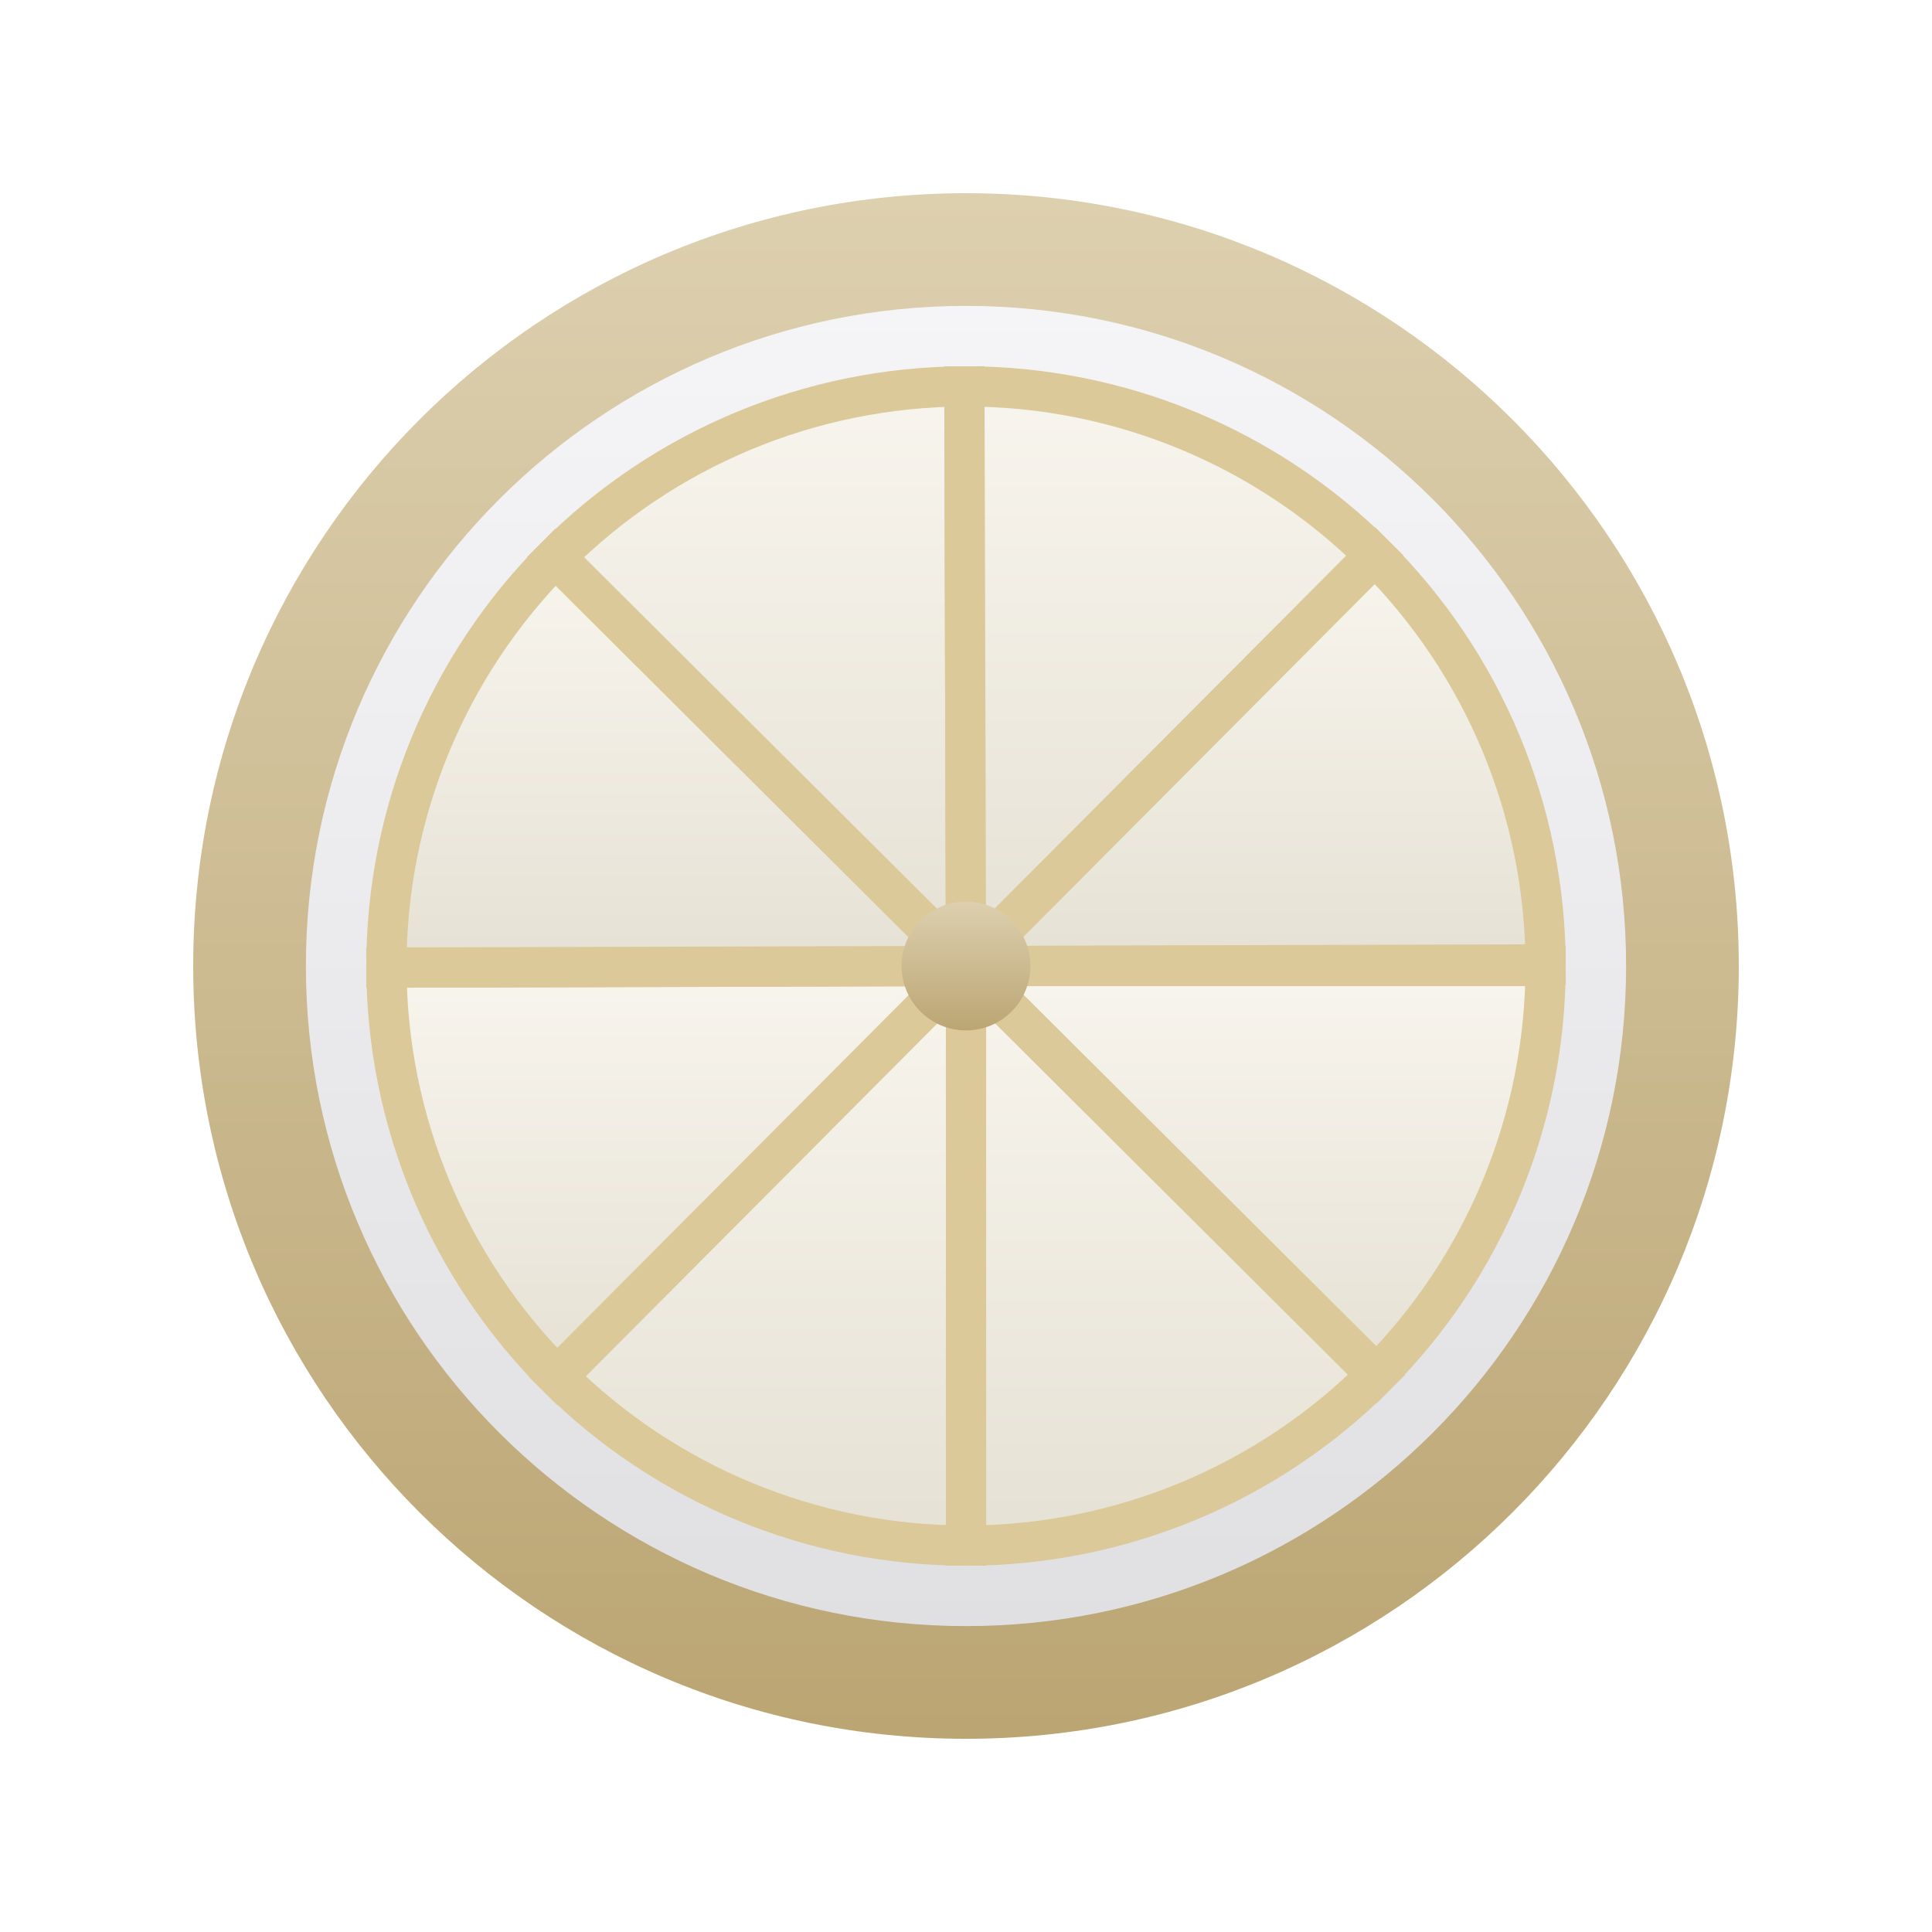
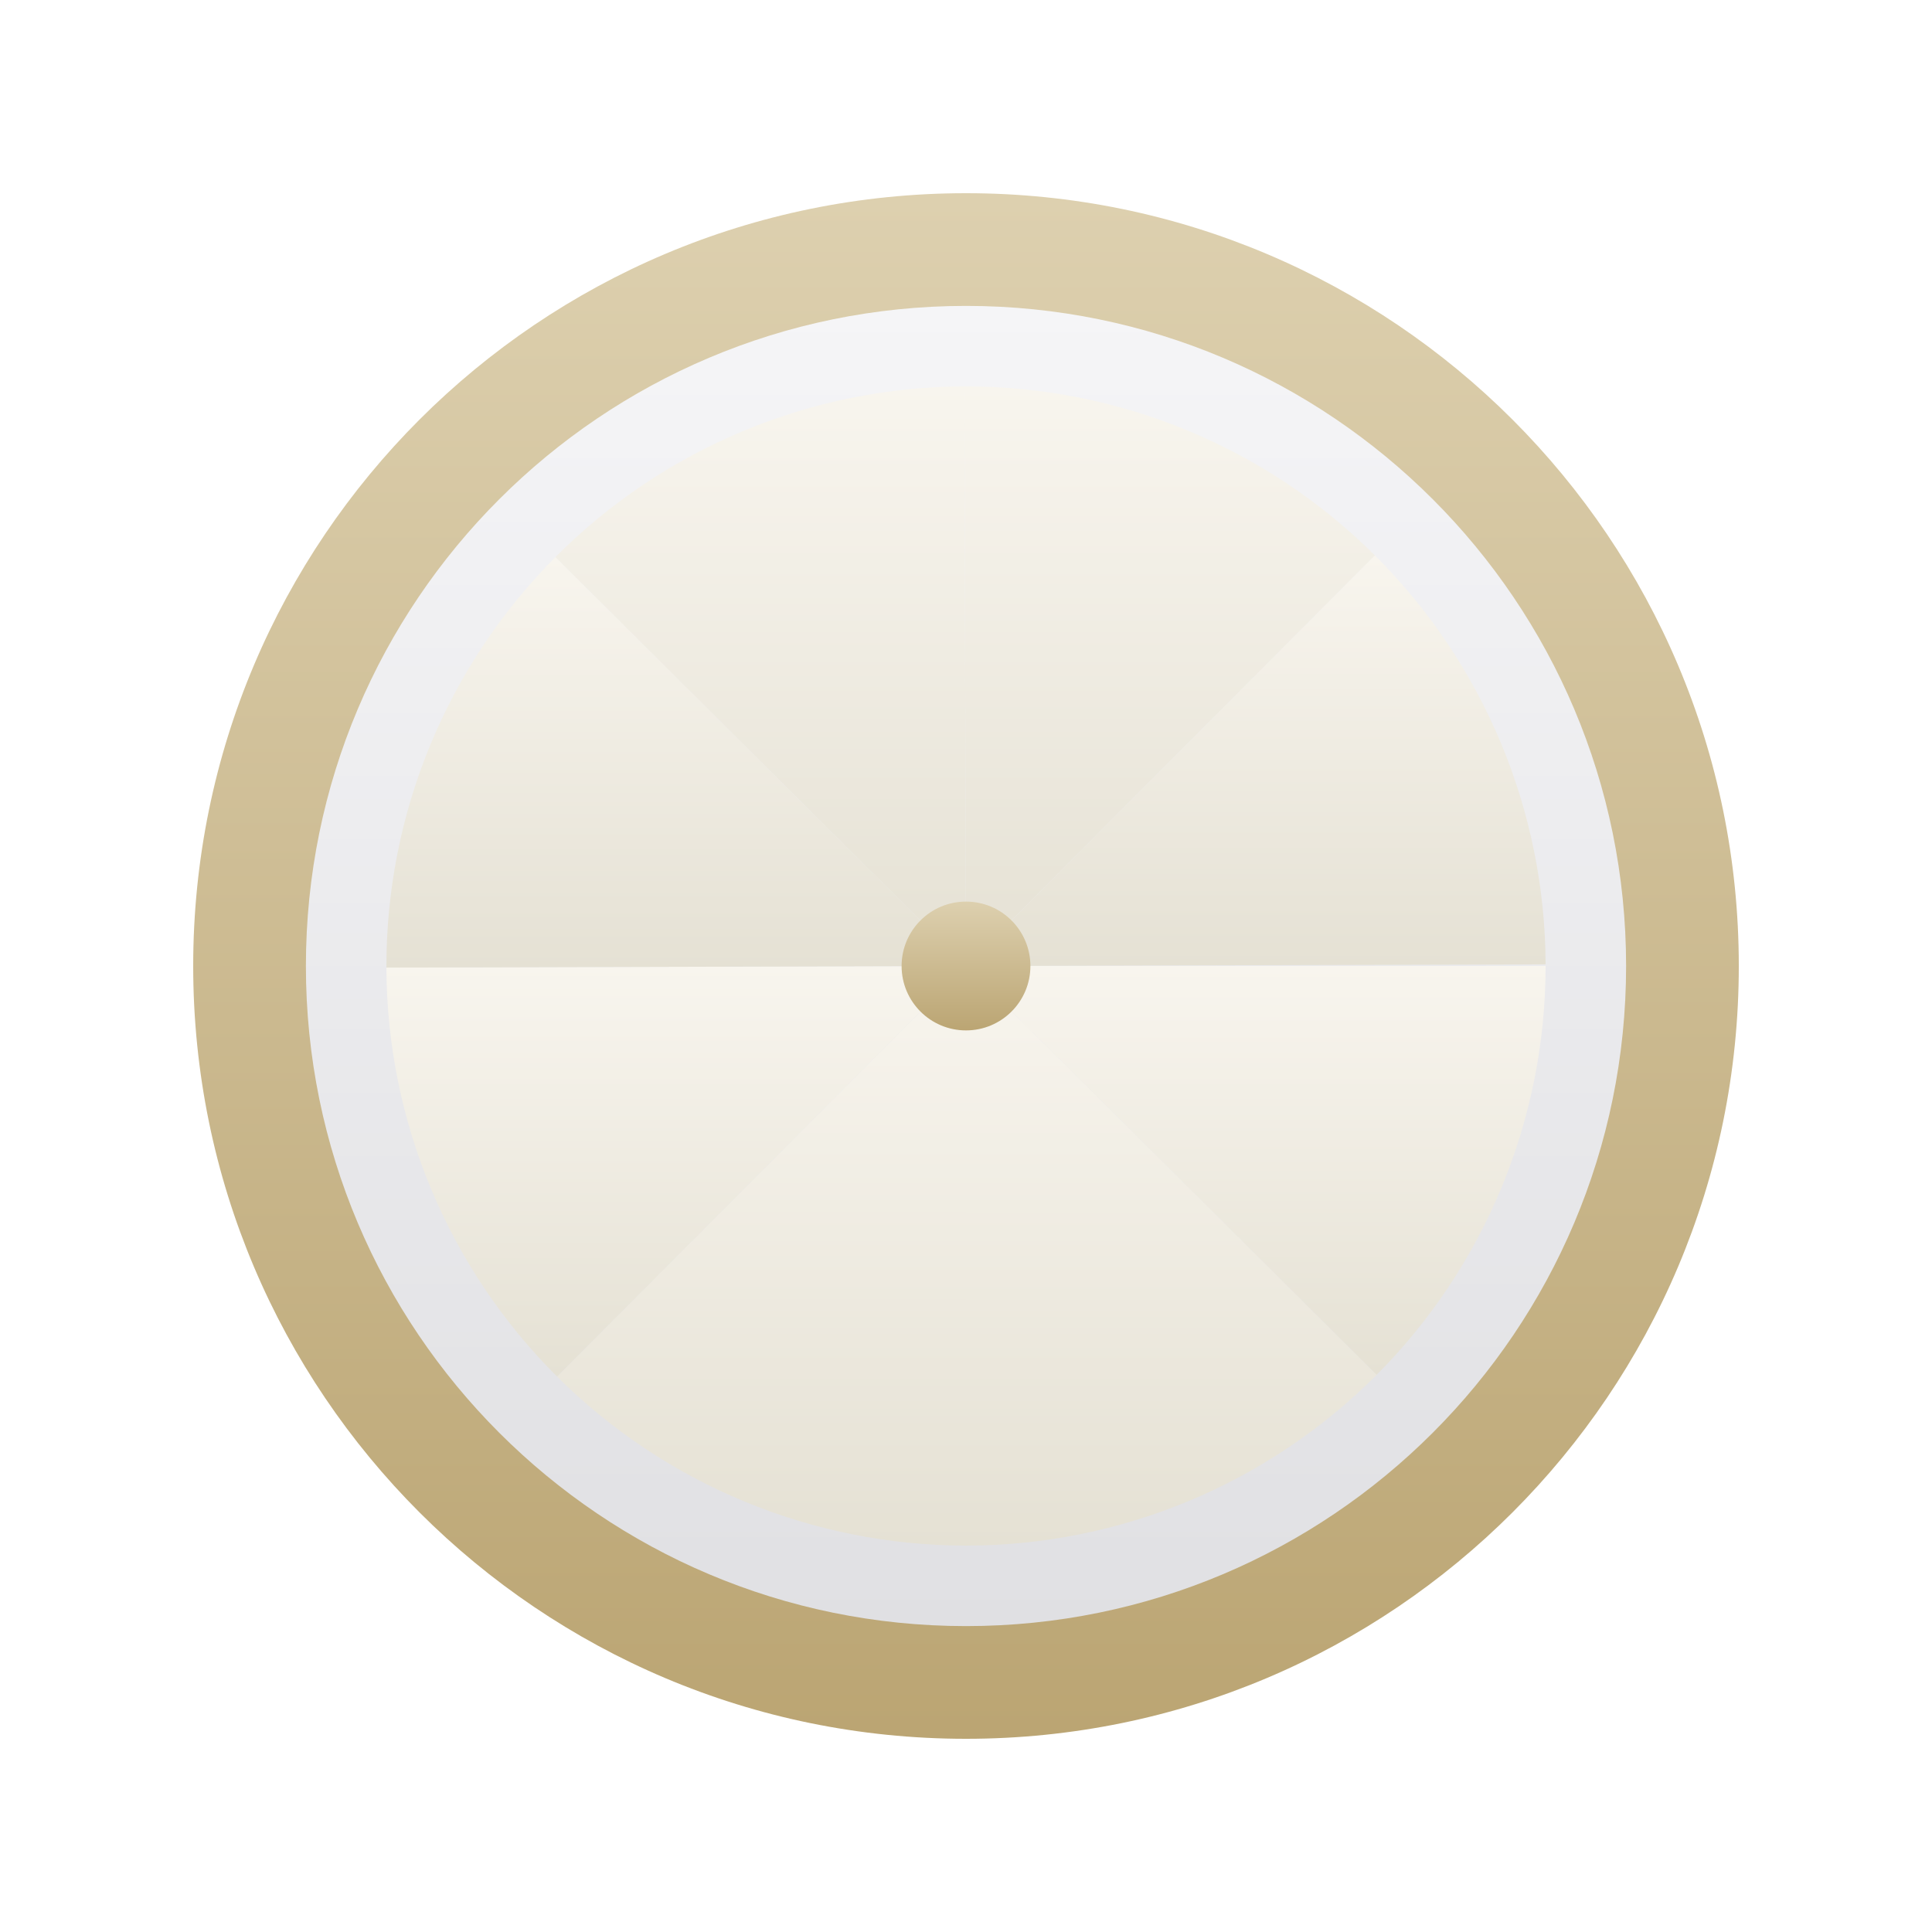
<svg xmlns="http://www.w3.org/2000/svg" viewBox="0 0 120 120" width="120" height="120">
  <defs>
    <linearGradient id="s8floatlemon1" x1="0" y1="0" x2="0" y2="1">
      <stop offset="0" stop-color="#ddd0af" />
      <stop offset="1" stop-color="#bba573" />
    </linearGradient>
    <linearGradient id="s8floatlemon2" x1="0" y1="0" x2="0" y2="1">
      <stop offset="0" stop-color="#f5f5f7" />
      <stop offset="1" stop-color="#e0e0e3" />
    </linearGradient>
    <linearGradient id="s8floatlemon3" x1="0" y1="0" x2="0" y2="1">
      <stop offset="0" stop-color="#f8f5ee" />
      <stop offset="1" stop-color="#e5e1d4" />
    </linearGradient>
    <linearGradient id="s8floatlemon4" x1="0" y1="0" x2="0" y2="1">
      <stop offset="0" stop-color="#f8f5ee" />
      <stop offset="1" stop-color="#e5e1d4" />
    </linearGradient>
    <linearGradient id="s8floatlemon5" x1="0" y1="0" x2="0" y2="1">
      <stop offset="0" stop-color="#f8f5ee" />
      <stop offset="1" stop-color="#e5e1d4" />
    </linearGradient>
    <linearGradient id="s8floatlemon6" x1="0" y1="0" x2="0" y2="1">
      <stop offset="0" stop-color="#f8f5ee" />
      <stop offset="1" stop-color="#e5e1d4" />
    </linearGradient>
    <linearGradient id="s8floatlemon7" x1="0" y1="0" x2="0" y2="1">
      <stop offset="0" stop-color="#f8f5ee" />
      <stop offset="1" stop-color="#e5e1d4" />
    </linearGradient>
    <linearGradient id="s8floatlemon8" x1="0" y1="0" x2="0" y2="1">
      <stop offset="0" stop-color="#f8f5ee" />
      <stop offset="1" stop-color="#e5e1d4" />
    </linearGradient>
    <linearGradient id="s8floatlemon9" x1="0" y1="0" x2="0" y2="1">
      <stop offset="0" stop-color="#f8f5ee" />
      <stop offset="1" stop-color="#e5e1d4" />
    </linearGradient>
    <linearGradient id="s8floatlemon10" x1="0" y1="0" x2="0" y2="1">
      <stop offset="0" stop-color="#f8f5ee" />
      <stop offset="1" stop-color="#e5e1d4" />
    </linearGradient>
    <linearGradient id="s8floatlemon11" x1="0" y1="0" x2="0" y2="1">
      <stop offset="0" stop-color="#ddd0af" />
      <stop offset="1" stop-color="#bba573" />
    </linearGradient>
  </defs>
  <circle cx="60" cy="60" r="48" fill="url(#s8floatlemon1)" />
  <circle cx="60" cy="60" r="41" fill="url(#s8floatlemon2)" />
-   <path d="M60 60 L96.0 60.0 A36 36 0 0 1 85.5 85.4 Z" fill="url(#s8floatlemon3)" stroke="#dcc99a" stroke-width="2.5" />
-   <path d="M60 60 L85.5 85.4 A36 36 0 0 1 60.0 96.0 Z" fill="url(#s8floatlemon4)" stroke="#dcc99a" stroke-width="2.5" />
-   <path d="M60 60 L60.0 96.0 A36 36 0 0 1 34.6 85.5 Z" fill="url(#s8floatlemon5)" stroke="#dcc99a" stroke-width="2.5" />
-   <path d="M60 60 L34.6 85.5 A36 36 0 0 1 24.0 60.1 Z" fill="url(#s8floatlemon6)" stroke="#dcc99a" stroke-width="2.5" />
-   <path d="M60 60 L24.0 60.1 A36 36 0 0 1 34.5 34.6 Z" fill="url(#s8floatlemon7)" stroke="#dcc99a" stroke-width="2.5" />
-   <path d="M60 60 L34.5 34.6 A36 36 0 0 1 59.9 24.0 Z" fill="url(#s8floatlemon8)" stroke="#dcc99a" stroke-width="2.5" />
-   <path d="M60 60 L59.9 24.0 A36 36 0 0 1 85.4 34.5 Z" fill="url(#s8floatlemon9)" stroke="#dcc99a" stroke-width="2.5" />
-   <path d="M60 60 L85.4 34.5 A36 36 0 0 1 96.0 59.9 Z" fill="url(#s8floatlemon10)" stroke="#dcc99a" stroke-width="2.5" />
+   <path d="M60 60 L96.0 60.0 A36 36 0 0 1 85.5 85.4 Z" fill="url(#s8floatlemon3)" stroke="none" stroke-width="2.5" />
+   <path d="M60 60 L85.5 85.4 A36 36 0 0 1 60.0 96.0 Z" fill="url(#s8floatlemon4)" stroke="none" stroke-width="2.5" />
+   <path d="M60 60 L60.0 96.0 A36 36 0 0 1 34.6 85.5 Z" fill="url(#s8floatlemon5)" stroke="none" stroke-width="2.5" />
+   <path d="M60 60 L34.6 85.5 A36 36 0 0 1 24.0 60.1 Z" fill="url(#s8floatlemon6)" stroke="none" stroke-width="2.5" />
+   <path d="M60 60 L24.0 60.1 A36 36 0 0 1 34.5 34.6 Z" fill="url(#s8floatlemon7)" stroke="none" stroke-width="2.5" />
+   <path d="M60 60 L34.5 34.6 A36 36 0 0 1 59.9 24.0 Z" fill="url(#s8floatlemon8)" stroke="none" stroke-width="2.5" />
+   <path d="M60 60 L59.9 24.0 A36 36 0 0 1 85.4 34.5 Z" fill="url(#s8floatlemon9)" stroke="none" stroke-width="2.5" />
+   <path d="M60 60 L85.4 34.5 A36 36 0 0 1 96.0 59.9 Z" fill="url(#s8floatlemon10)" stroke="none" stroke-width="2.5" />
  <circle cx="60" cy="60" r="4" fill="url(#s8floatlemon11)" />
</svg>
